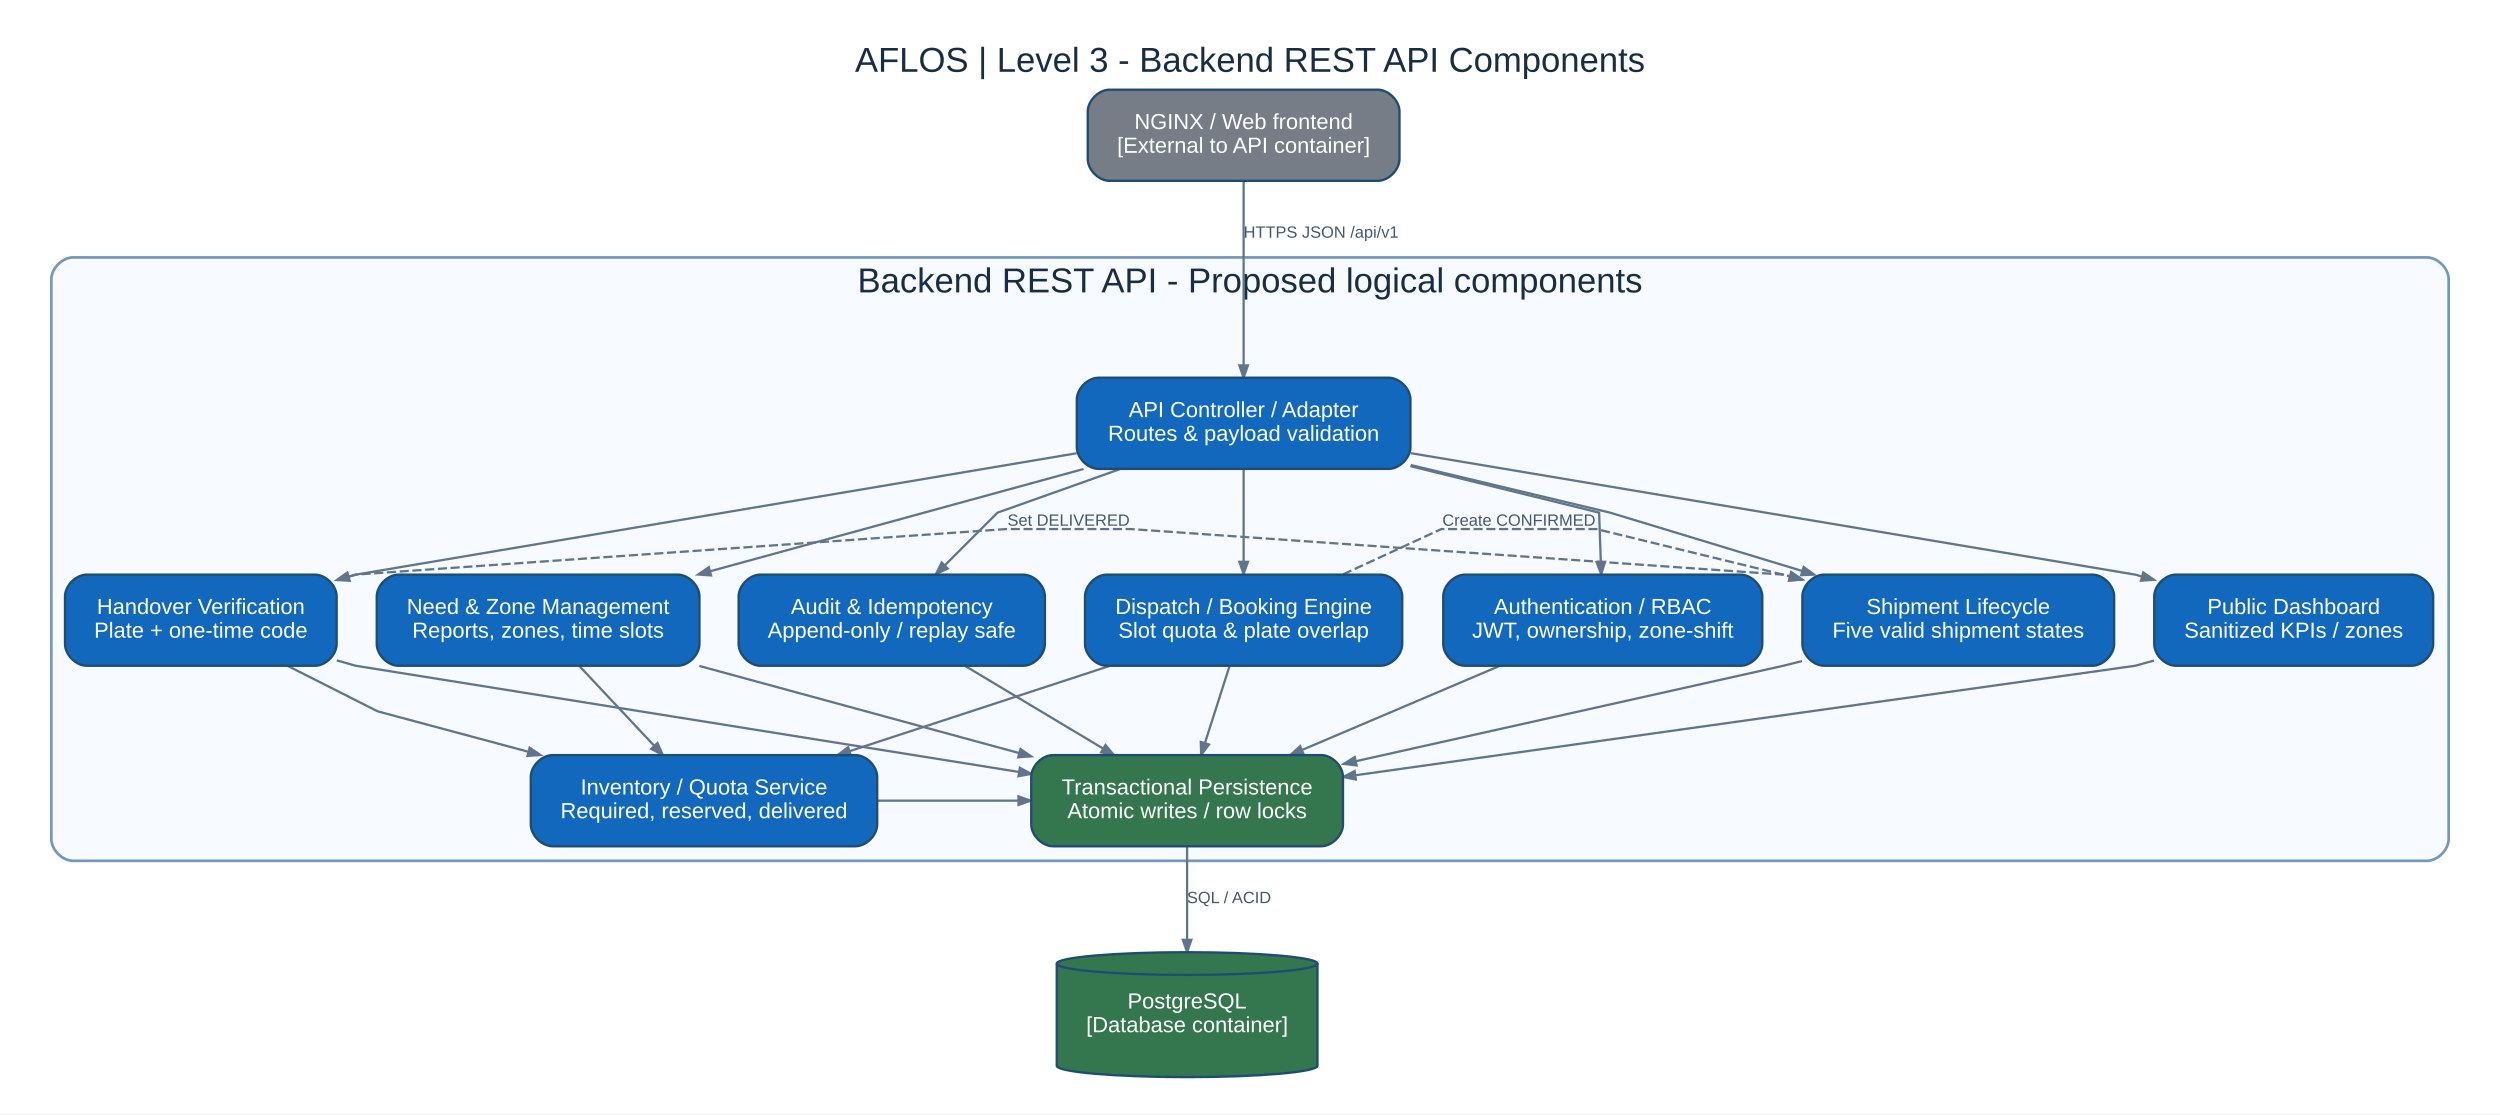
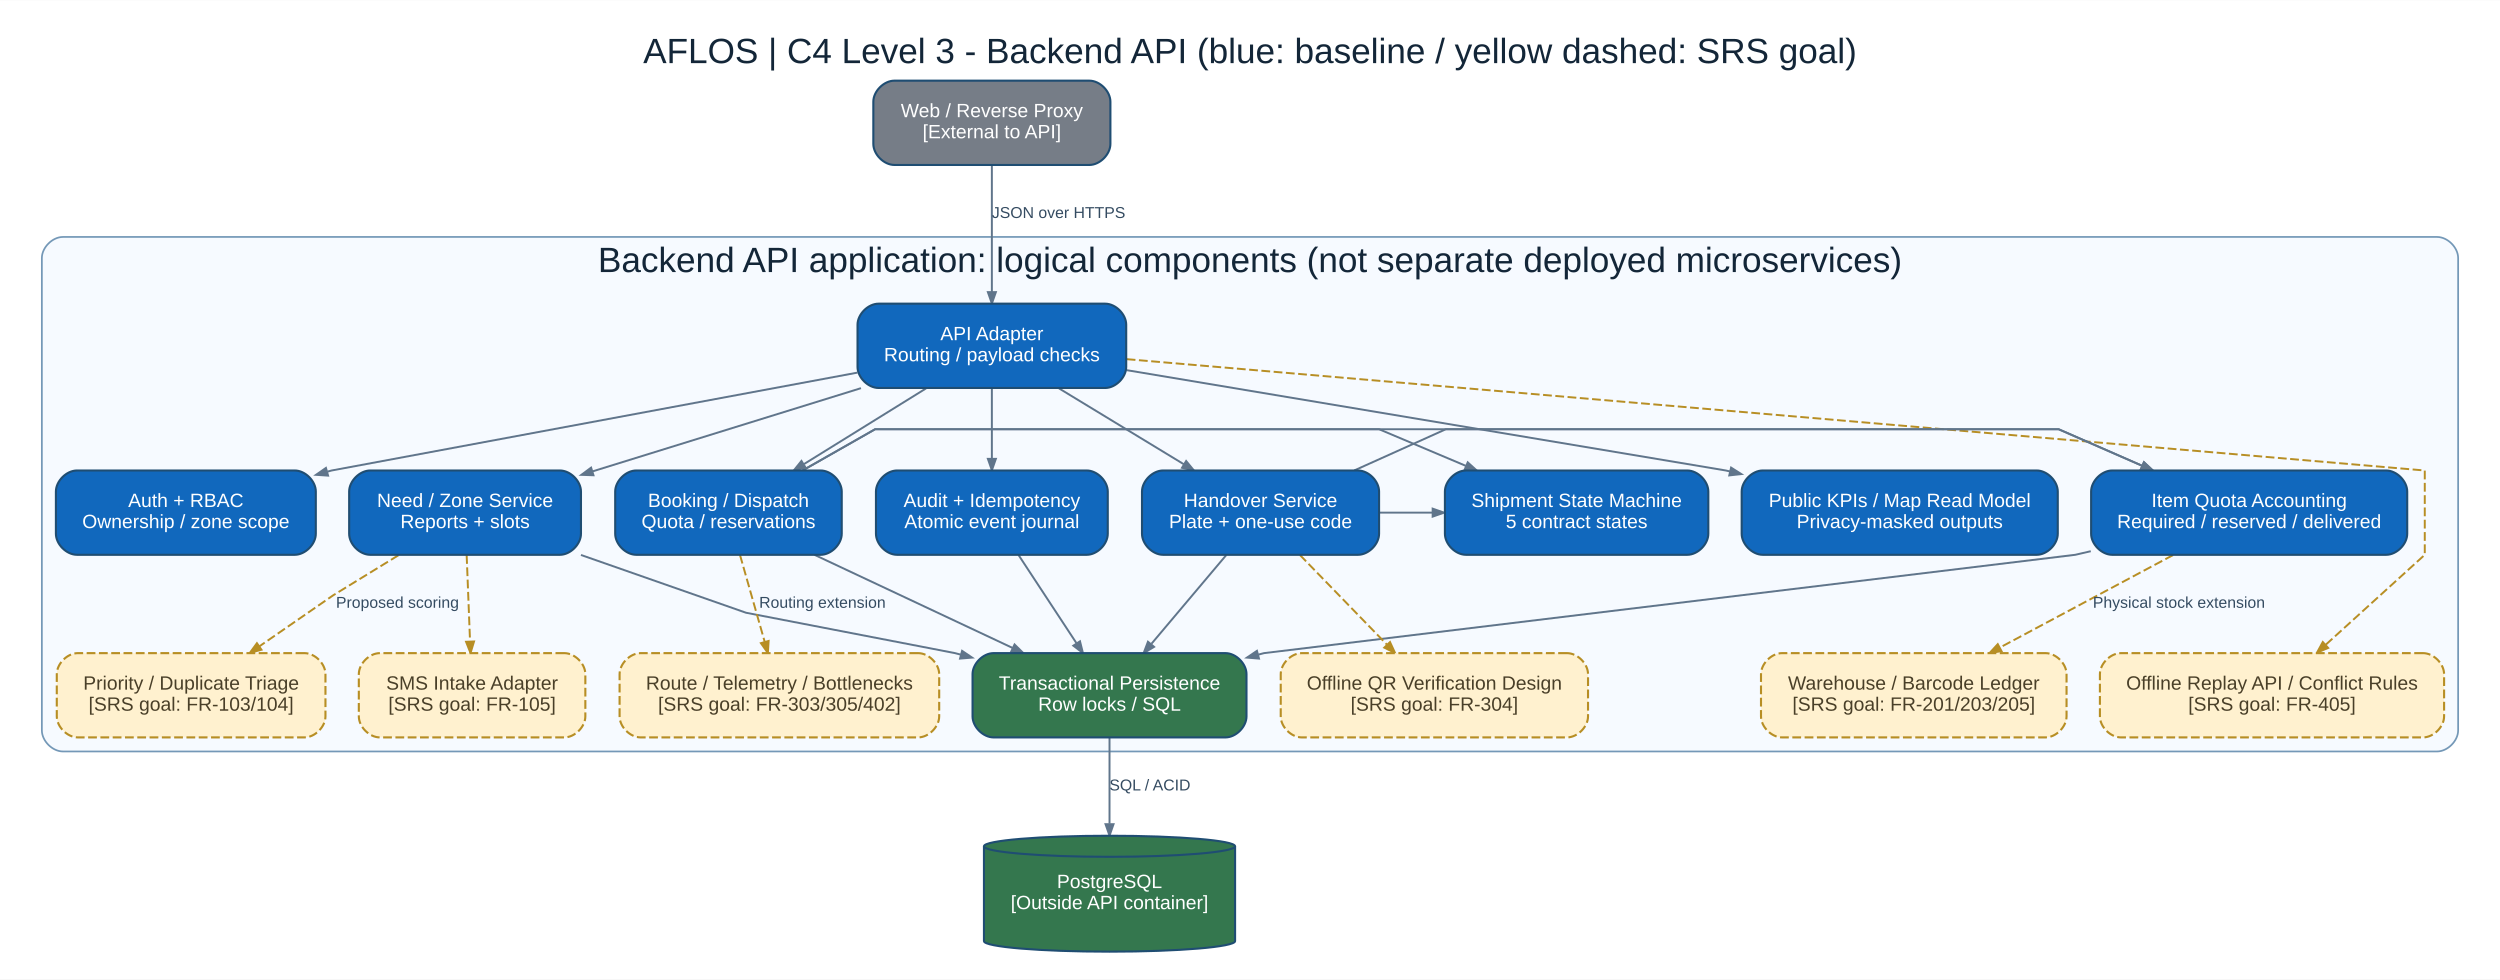
- <svg xmlns="http://www.w3.org/2000/svg" width="1371pt" height="611pt" viewBox="0.00 0.00 1371.32 611.07">
-   <g id="graph0" class="graph" transform="scale(1 1) rotate(0) translate(20.16 590.91)">
-     <polygon fill="white" stroke="transparent" points="-20.16,20.16 -20.16,-590.91 1351.16,-590.91 1351.16,20.16 -20.16,20.16" />
-     <text text-anchor="middle" x="665.5" y="-551.55" font-family="Arial" font-size="19.00" fill="#172d44">AFLOS | Level 3 - Backend REST API Components</text>
+ <svg xmlns="http://www.w3.org/2000/svg" width="1424pt" height="558pt" viewBox="0.00 0.00 1423.68 557.68">
+   <g id="graph0" class="graph" transform="scale(1 1) rotate(0) translate(15.84 541.84)">
+     <polygon fill="white" stroke="transparent" points="-15.84,15.84 -15.84,-541.84 1407.84,-541.84 1407.84,15.84 -15.84,15.84" />
+     <text text-anchor="middle" x="696" y="-506" font-family="Arial" font-size="20.00" fill="#132638">AFLOS | C4 Level 3 - Backend API (blue: baseline / yellow dashed: SRS goal)</text>
    <g id="clust1" class="cluster">
-       <path fill="#f7faff" stroke="#7498b7" stroke-width="1.5" d="M20,-118.75C20,-118.75 1311,-118.75 1311,-118.75 1317,-118.75 1323,-124.75 1323,-130.75 1323,-130.75 1323,-437.75 1323,-437.75 1323,-443.75 1317,-449.75 1311,-449.75 1311,-449.75 20,-449.75 20,-449.75 14,-449.75 8,-443.75 8,-437.75 8,-437.75 8,-130.75 8,-130.75 8,-124.75 14,-118.75 20,-118.75" />
-       <text text-anchor="middle" x="665.5" y="-430.55" font-family="Arial" font-size="19.00" fill="#172d44">Backend REST API - Proposed logical components</text>
+       <path fill="#f6faff" stroke="#7498b7" d="M20,-114C20,-114 1372,-114 1372,-114 1378,-114 1384,-120 1384,-126 1384,-126 1384,-395 1384,-395 1384,-401 1378,-407 1372,-407 1372,-407 20,-407 20,-407 14,-407 8,-401 8,-395 8,-395 8,-126 8,-126 8,-120 14,-114 20,-114" />
+       <text text-anchor="middle" x="696" y="-387" font-family="Arial" font-size="20.00" fill="#132638">Backend API application: logical components (not separate deployed microservices)</text>
+     </g>
+     <g id="edge22" class="edge">
+       <path fill="none" stroke="#60758b" stroke-width="1.12" d="M549,-447.78C549,-427.43 549,-397.75 549,-375.68" />
+       <polygon fill="#60758b" stroke="#60758b" stroke-width="1.12" points="551.28,-375.59 549,-369.09 546.73,-375.59 551.28,-375.59" />
+       <text text-anchor="middle" x="587" y="-417.8" font-family="Arial" font-size="9.00" fill="#344b61">JSON over HTTPS</text>
+     </g>
+     <g id="edge1" class="edge">
+       <path fill="none" stroke="#60758b" stroke-width="1.12" d="M472.46,-329.75C362.52,-309.28 173,-274 173,-274 173,-274 172.14,-273.76 170.61,-273.34" />
+       <polygon fill="#60758b" stroke="#60758b" stroke-width="1.12" points="170.99,-271.08 164.12,-271.54 169.77,-275.47 170.99,-271.08" />
+     </g>
+     <g id="edge2" class="edge">
+       <path fill="none" stroke="#60758b" stroke-width="1.12" d="M474.46,-320.89C427.8,-306.43 367.98,-287.88 321.68,-273.53" />
+       <polygon fill="#60758b" stroke="#60758b" stroke-width="1.12" points="322.12,-271.29 315.24,-271.53 320.77,-275.63 322.12,-271.29" />
+     </g>
+     <g id="edge3" class="edge">
+       <path fill="none" stroke="#60758b" stroke-width="1.12" d="M511.54,-320.77C490.43,-307.68 463.97,-291.28 442.02,-277.67" />
+       <polygon fill="#60758b" stroke="#60758b" stroke-width="1.12" points="442.97,-275.58 436.25,-274.09 440.57,-279.45 442.97,-275.58" />
+     </g>
+     <g id="edge4" class="edge">
+       <path fill="none" stroke="#60758b" stroke-width="1.12" d="M587.21,-320.77C608.84,-307.63 635.96,-291.14 658.41,-277.5" />
+       <polygon fill="#60758b" stroke="#60758b" stroke-width="1.12" points="659.64,-279.41 664.01,-274.09 657.27,-275.53 659.64,-279.41" />
+     </g>
+     <g id="edge5" class="edge">
+       <path fill="none" stroke="#60758b" stroke-width="1.12" d="M625.67,-331.16C746.34,-310.95 967,-274 967,-274 967,-274 967.83,-273.81 969.35,-273.45" />
+       <polygon fill="#60758b" stroke="#60758b" stroke-width="1.12" points="969.97,-275.65 975.79,-271.96 968.94,-271.21 969.97,-275.65" />
+     </g>
+     <g id="edge6" class="edge">
+       <path fill="none" stroke="#60758b" stroke-width="1.12" d="M549,-320.53C549,-308.44 549,-293.56 549,-280.67" />
+       <polygon fill="#60758b" stroke="#60758b" stroke-width="1.12" points="551.28,-280.64 549,-274.14 546.73,-280.64 551.28,-280.64" />
+     </g>
+     <g id="edge16" class="edge">
+       <path fill="none" stroke="#b78e24" stroke-width="1.12" stroke-dasharray="5,2" d="M625.77,-337.41C828.9,-319.99 1365,-274 1365,-274 1365,-274 1365,-226 1365,-226 1365,-226 1333.62,-197.5 1308.55,-174.74" />
+       <polygon fill="#b78e24" stroke="#b78e24" stroke-width="1.12" points="1309.97,-172.96 1303.63,-170.28 1306.92,-176.33 1309.97,-172.96" />
+     </g>
+     <g id="edge20" class="edge">
+       <path fill="none" stroke="#60758b" stroke-width="1.12" d="M315,-225.9C359.08,-210.47 409,-193 409,-193 409,-193 528,-170 528,-170 528,-170 529.19,-169.69 531.3,-169.14" />
+       <polygon fill="#60758b" stroke="#60758b" stroke-width="1.12" points="532.04,-171.3 537.75,-167.45 530.89,-166.89 532.04,-171.3" />
+     </g>
+     <g id="edge11" class="edge">
+       <path fill="none" stroke="#b78e24" stroke-width="1.12" stroke-dasharray="5,2" d="M211.06,-225.73C192.46,-214.32 174,-203 174,-203 174,-203 152.7,-188.28 131.95,-173.93" />
+       <polygon fill="#b78e24" stroke="#b78e24" stroke-width="1.12" points="133.05,-171.93 126.41,-170.1 130.47,-175.67 133.05,-171.93" />
+       <text text-anchor="middle" x="210.5" y="-195.8" font-family="Arial" font-size="9.00" fill="#344b61">Proposed scoring</text>
+     </g>
+     <g id="edge14" class="edge">
+       <path fill="none" stroke="#b78e24" stroke-width="1.12" stroke-dasharray="5,2" d="M249.91,-225.85C250.48,-211.25 251.23,-192.24 251.84,-176.55" />
+       <polygon fill="#b78e24" stroke="#b78e24" stroke-width="1.12" points="254.11,-176.64 252.1,-170.05 249.57,-176.46 254.11,-176.64" />
+     </g>
+     <g id="edge7" class="edge">
+       <path fill="none" stroke="#60758b" stroke-width="1.12" d="M441.24,-274.03C461.95,-285.81 482.5,-297.5 482.5,-297.5 482.5,-297.5 1156.5,-297.5 1156.5,-297.5 1156.5,-297.5 1179.39,-287.48 1204.14,-276.65" />
+       <polygon fill="#60758b" stroke="#60758b" stroke-width="1.12" points="1205.07,-278.72 1210.11,-274.03 1203.25,-274.55 1205.07,-278.72" />
+     </g>
+     <g id="edge9" class="edge">
+       <path fill="none" stroke="#60758b" stroke-width="1.12" d="M441.24,-274.03C461.95,-285.81 482.5,-297.5 482.5,-297.5 482.5,-297.5 769.5,-297.5 769.5,-297.5 769.5,-297.5 793.23,-287.48 818.89,-276.65" />
+       <polygon fill="#60758b" stroke="#60758b" stroke-width="1.12" points="819.99,-278.65 825.09,-274.03 818.22,-274.46 819.99,-278.65" />
+     </g>
+     <g id="edge17" class="edge">
+       <path fill="none" stroke="#60758b" stroke-width="1.12" d="M447.97,-225.98C481.53,-210.21 526.09,-189.26 560.9,-172.9" />
+       <polygon fill="#60758b" stroke="#60758b" stroke-width="1.12" points="561.92,-174.93 566.83,-170.11 559.98,-170.82 561.92,-174.93" />
+     </g>
+     <g id="edge13" class="edge">
+       <path fill="none" stroke="#b78e24" stroke-width="1.12" stroke-dasharray="5,2" d="M405.58,-225.85C409.73,-211.25 415.14,-192.24 419.6,-176.55" />
+       <polygon fill="#b78e24" stroke="#b78e24" stroke-width="1.12" points="421.86,-176.93 421.45,-170.05 417.48,-175.68 421.86,-176.93" />
+       <text text-anchor="middle" x="452.5" y="-195.8" font-family="Arial" font-size="9.00" fill="#344b61">Routing extension</text>
    </g>
    <g id="edge21" class="edge">
-       <path fill="none" stroke="#60758b" stroke-width="1.25" d="M662,-491.72C662,-464.58 662,-420.34 662,-390.65" />
-       <polygon fill="#60758b" stroke="#60758b" stroke-width="1.25" points="664.35,-390.51 662,-383.81 659.66,-390.51 664.35,-390.51" />
-       <text text-anchor="middle" x="704.5" y="-460.55" font-family="Arial" font-size="9.00" fill="#44586a">HTTPS JSON /api/v1</text>
+       <path fill="none" stroke="#60758b" stroke-width="1.12" d="M1174.79,-228.04C1169.34,-226.78 1166,-226 1166,-226 1166,-226 704,-170 704,-170 704,-170 702.81,-169.69 700.7,-169.14" />
+       <polygon fill="#60758b" stroke="#60758b" stroke-width="1.12" points="701.11,-166.89 694.25,-167.45 699.96,-171.3 701.11,-166.89" />
    </g>
-     <g id="edge1" class="edge">
-       <path fill="none" stroke="#60758b" stroke-width="1.25" d="M753.5,-335.23C804.17,-322.75 857,-309.75 857,-309.75 857,-309.75 857.45,-296.57 857.93,-282.78" />
-       <polygon fill="#60758b" stroke="#60758b" stroke-width="1.25" points="860.28,-282.79 858.16,-276.01 855.59,-282.63 860.28,-282.79" />
-     </g>
-     <g id="edge2" class="edge">
-       <path fill="none" stroke="#60758b" stroke-width="1.25" d="M574.18,-333.7C513.18,-316.99 431.97,-294.74 369.55,-277.65" />
-       <polygon fill="#60758b" stroke="#60758b" stroke-width="1.25" points="369.88,-275.31 362.8,-275.8 368.65,-279.83 369.88,-275.31" />
-     </g>
-     <g id="edge3" class="edge">
-       <path fill="none" stroke="#60758b" stroke-width="1.25" d="M662,-333.7C662,-318.62 662,-299.05 662,-282.81" />
-       <polygon fill="#60758b" stroke="#60758b" stroke-width="1.25" points="664.35,-282.77 662,-276.07 659.66,-282.77 664.35,-282.77" />
-     </g>
-     <g id="edge4" class="edge">
-       <path fill="none" stroke="#60758b" stroke-width="1.25" d="M570.4,-342.33C429.33,-318.57 175,-275.75 175,-275.75 175,-275.75 173.57,-275.35 171.07,-274.64" />
-       <polygon fill="#60758b" stroke="#60758b" stroke-width="1.25" points="171.66,-272.37 164.58,-272.81 170.39,-276.88 171.66,-272.37" />
-     </g>
-     <g id="edge5" class="edge">
-       <path fill="none" stroke="#60758b" stroke-width="1.25" d="M753.68,-335.86C806.69,-323.2 863,-309.75 863,-309.75 863,-309.75 917.62,-293.16 968.44,-277.73" />
-       <polygon fill="#60758b" stroke="#60758b" stroke-width="1.25" points="969.2,-279.95 974.93,-275.76 967.84,-275.46 969.2,-279.95" />
-     </g>
-     <g id="edge6" class="edge">
-       <path fill="none" stroke="#60758b" stroke-width="1.25" d="M753.69,-342.37C895.28,-318.63 1151,-275.75 1151,-275.75 1151,-275.75 1152.27,-275.4 1154.5,-274.78" />
-       <polygon fill="#60758b" stroke="#60758b" stroke-width="1.25" points="1155.49,-276.94 1161.32,-272.9 1154.24,-272.42 1155.49,-276.94" />
-     </g>
-     <g id="edge7" class="edge">
-       <path fill="none" stroke="#60758b" stroke-width="1.25" d="M594.1,-333.61C560.49,-321.66 527,-309.75 527,-309.75 527,-309.75 512.6,-295.35 498.14,-280.89" />
-       <polygon fill="#60758b" stroke="#60758b" stroke-width="1.25" points="499.66,-279.09 493.26,-276.01 496.34,-282.41 499.66,-279.09" />
-     </g>
-     <g id="edge13" class="edge">
-       <path fill="none" stroke="#60758b" stroke-width="1.25" d="M802.35,-225.65C769.45,-211.65 727.93,-193.99 694,-179.55" />
-       <polygon fill="#60758b" stroke="#60758b" stroke-width="1.25" points="694.84,-177.36 687.76,-176.9 693,-181.68 694.84,-177.36" />
+     <g id="edge12" class="edge">
+       <path fill="none" stroke="#b78e24" stroke-width="1.12" stroke-dasharray="5,2" d="M1221.66,-225.85C1192.35,-210.21 1153.6,-189.51 1123.14,-173.24" />
+       <polygon fill="#b78e24" stroke="#b78e24" stroke-width="1.12" points="1123.97,-171.11 1117.17,-170.05 1121.83,-175.12 1123.97,-171.11" />
+       <text text-anchor="middle" x="1225" y="-195.8" font-family="Arial" font-size="9.00" fill="#344b61">Physical stock extension</text>
    </g>
    <g id="edge8" class="edge">
-       <path fill="none" stroke="#60758b" stroke-width="1.25" d="M297.96,-225.27C310.34,-212.08 325.7,-195.71 338.69,-181.86" />
-       <polygon fill="#60758b" stroke="#60758b" stroke-width="1.25" points="340.49,-183.37 343.36,-176.88 337.07,-180.17 340.49,-183.37" />
+       <path fill="none" stroke="#60758b" stroke-width="1.12" d="M755.37,-274.03C781.54,-285.81 807.5,-297.5 807.5,-297.5 807.5,-297.5 1156.5,-297.5 1156.5,-297.5 1156.5,-297.5 1179.39,-287.48 1204.14,-276.65" />
+       <polygon fill="#60758b" stroke="#60758b" stroke-width="1.12" points="1205.07,-278.72 1210.11,-274.03 1203.25,-274.55 1205.07,-278.72" />
    </g>
-     <g id="edge14" class="edge">
-       <path fill="none" stroke="#60758b" stroke-width="1.25" d="M363.46,-225.65C416.89,-211.09 484.87,-192.57 538.93,-177.84" />
-       <polygon fill="#60758b" stroke="#60758b" stroke-width="1.25" points="539.61,-180.08 545.45,-176.06 538.37,-175.56 539.61,-180.08" />
+     <g id="edge10" class="edge">
+       <path fill="none" stroke="#60758b" stroke-width="1.12" d="M769.84,-250C777.45,-250 789.36,-250 799.87,-250" />
+       <polygon fill="#60758b" stroke="#60758b" stroke-width="1.12" points="800.02,-252.28 806.52,-250 800.02,-247.73 800.02,-252.28" />
    </g>
-     <g id="edge11" class="edge">
-       <path fill="none" stroke="#60758b" stroke-width="1.25" stroke-dasharray="5,2" d="M716.57,-275.9C743.59,-288.35 770.5,-300.75 770.5,-300.75 770.5,-300.75 855.5,-300.75 855.5,-300.75 855.5,-300.75 958,-275.75 958,-275.75 958,-275.75 959.25,-275.42 961.47,-274.85" />
-       <polygon fill="#60758b" stroke="#60758b" stroke-width="1.25" points="962.38,-277.03 968.27,-273.07 961.2,-272.49 962.38,-277.03" />
-       <text text-anchor="middle" x="813" y="-302.55" font-family="Arial" font-size="9.00" fill="#44586a">Create CONFIRMED</text>
-     </g>
-     <g id="edge9" class="edge">
-       <path fill="none" stroke="#60758b" stroke-width="1.25" d="M588.45,-225.65C545.12,-211.45 490.28,-193.48 445.9,-178.93" />
-       <polygon fill="#60758b" stroke="#60758b" stroke-width="1.25" points="446.52,-176.67 439.43,-176.81 445.06,-181.13 446.52,-176.67" />
+     <g id="edge18" class="edge">
+       <path fill="none" stroke="#60758b" stroke-width="1.12" d="M682.49,-225.85C669.84,-210.86 653.29,-191.22 639.86,-175.3" />
+       <polygon fill="#60758b" stroke="#60758b" stroke-width="1.12" points="641.37,-173.56 635.44,-170.05 637.89,-176.49 641.37,-173.56" />
    </g>
    <g id="edge15" class="edge">
-       <path fill="none" stroke="#60758b" stroke-width="1.25" d="M654.18,-225.27C650.11,-212.54 645.09,-196.85 640.77,-183.33" />
-       <polygon fill="#60758b" stroke="#60758b" stroke-width="1.25" points="642.99,-182.55 638.71,-176.88 638.52,-183.98 642.99,-182.55" />
-     </g>
-     <g id="edge12" class="edge">
-       <path fill="none" stroke="#60758b" stroke-width="1.25" stroke-dasharray="5,2" d="M164.58,-272.68C170.93,-274.55 175,-275.75 175,-275.75 175,-275.75 532,-300.75 532,-300.75 532,-300.75 600,-300.75 600,-300.75 600,-300.75 958,-275.75 958,-275.75 958,-275.75 959.25,-275.42 961.47,-274.85" />
-       <polygon fill="#60758b" stroke="#60758b" stroke-width="1.25" points="962.38,-277.03 968.27,-273.07 961.2,-272.49 962.38,-277.03" />
-       <text text-anchor="middle" x="566" y="-302.55" font-family="Arial" font-size="9.00" fill="#44586a">Set DELIVERED</text>
-     </g>
-     <g id="edge10" class="edge">
-       <path fill="none" stroke="#60758b" stroke-width="1.25" d="M137.65,-225.68C162.18,-213.29 187,-200.75 187,-200.75 187,-200.75 227.33,-189.94 269.7,-178.57" />
-       <polygon fill="#60758b" stroke="#60758b" stroke-width="1.25" points="270.37,-180.82 276.24,-176.82 269.16,-176.29 270.37,-180.82" />
-     </g>
-     <g id="edge16" class="edge">
-       <path fill="none" stroke="#60758b" stroke-width="1.25" d="M164.58,-228.69C170.93,-226.9 175,-225.75 175,-225.75 175,-225.75 405.61,-188.83 538.83,-167.5" />
-       <polygon fill="#60758b" stroke="#60758b" stroke-width="1.25" points="539.25,-169.81 545.5,-166.44 538.51,-165.18 539.25,-169.81" />
-     </g>
-     <g id="edge17" class="edge">
-       <path fill="none" stroke="#60758b" stroke-width="1.25" d="M968.27,-228.32C961.96,-226.74 958,-225.75 958,-225.75 958,-225.75 820.2,-194.99 723.51,-173.4" />
-       <polygon fill="#60758b" stroke="#60758b" stroke-width="1.25" points="723.97,-171.1 716.92,-171.93 722.94,-175.68 723.97,-171.1" />
-     </g>
-     <g id="edge18" class="edge">
-       <path fill="none" stroke="#60758b" stroke-width="1.25" d="M1161.32,-228.6C1155.02,-226.86 1151,-225.75 1151,-225.75 1151,-225.75 873.08,-186.73 723.6,-165.75" />
-       <polygon fill="#60758b" stroke="#60758b" stroke-width="1.25" points="723.54,-163.37 716.58,-164.76 722.89,-168.02 723.54,-163.37" />
+       <path fill="none" stroke="#b78e24" stroke-width="1.12" stroke-dasharray="5,2" d="M724.46,-225.85C739.15,-210.73 758.41,-190.88 773.93,-174.89" />
+       <polygon fill="#b78e24" stroke="#b78e24" stroke-width="1.12" points="775.73,-176.3 778.62,-170.05 772.46,-173.13 775.73,-176.3" />
    </g>
    <g id="edge19" class="edge">
-       <path fill="none" stroke="#60758b" stroke-width="1.25" d="M509.46,-225.52C532.36,-211.81 561.07,-194.62 584.84,-180.39" />
-       <polygon fill="#60758b" stroke="#60758b" stroke-width="1.25" points="586.23,-182.29 590.77,-176.84 583.82,-178.27 586.23,-182.29" />
+       <path fill="none" stroke="#60758b" stroke-width="1.12" d="M564.2,-225.85C573.97,-210.99 586.73,-191.56 597.14,-175.72" />
+       <polygon fill="#60758b" stroke="#60758b" stroke-width="1.12" points="599.19,-176.74 600.86,-170.05 595.39,-174.24 599.19,-176.74" />
    </g>
-     <g id="edge20" class="edge">
-       <path fill="none" stroke="#60758b" stroke-width="1.25" d="M461.26,-151.75C478.18,-151.75 521.35,-151.75 538.31,-151.75" />
-       <polygon fill="#60758b" stroke="#60758b" stroke-width="1.25" points="538.52,-154.1 545.22,-151.75 538.52,-149.41 538.52,-154.1" />
-     </g>
-     <g id="edge22" class="edge">
-       <path fill="none" stroke="#60758b" stroke-width="1.25" d="M631,-126.56C631,-111.88 631,-92.76 631,-75.82" />
-       <polygon fill="#60758b" stroke="#60758b" stroke-width="1.25" points="633.35,-75.42 631,-68.72 628.66,-75.42 633.35,-75.42" />
-       <text text-anchor="middle" x="654" y="-95.55" font-family="Arial" font-size="9.00" fill="#44586a">SQL / ACID</text>
+     <g id="edge23" class="edge">
+       <path fill="none" stroke="#60758b" stroke-width="1.12" d="M616,-121.73C616,-107.6 616,-89.21 616,-72.91" />
+       <polygon fill="#60758b" stroke="#60758b" stroke-width="1.12" points="618.28,-72.58 616,-66.08 613.73,-72.58 618.28,-72.58" />
+       <text text-anchor="middle" x="639" y="-91.8" font-family="Arial" font-size="9.00" fill="#344b61">SQL / ACID</text>
    </g>
    <g id="node1" class="node">
-       <path fill="#767d87" stroke="#1f4d72" stroke-width="1.3" d="M735.5,-541.75C735.5,-541.75 588.5,-541.75 588.5,-541.75 582.5,-541.75 576.5,-535.75 576.5,-529.75 576.5,-529.75 576.5,-503.75 576.5,-503.75 576.5,-497.75 582.5,-491.75 588.5,-491.75 588.5,-491.75 735.5,-491.75 735.5,-491.75 741.5,-491.75 747.5,-497.75 747.5,-503.75 747.5,-503.75 747.5,-529.75 747.5,-529.75 747.5,-535.75 741.5,-541.75 735.5,-541.75" />
-       <text text-anchor="middle" x="662" y="-520.15" font-family="Arial" font-size="12.00" fill="white">NGINX / Web frontend</text>
-       <text text-anchor="middle" x="662" y="-507.15" font-family="Arial" font-size="12.00" fill="white">[External to API container]</text>
+       <path fill="#767d87" stroke="#1f4d72" stroke-width="1.2" d="M604.5,-496C604.5,-496 493.5,-496 493.5,-496 487.5,-496 481.5,-490 481.5,-484 481.5,-484 481.5,-460 481.5,-460 481.5,-454 487.5,-448 493.5,-448 493.5,-448 604.5,-448 604.5,-448 610.5,-448 616.5,-454 616.5,-460 616.5,-460 616.5,-484 616.5,-484 616.5,-490 610.5,-496 604.5,-496" />
+       <text text-anchor="middle" x="549" y="-475.2" font-family="Arial" font-size="11.00" fill="white">Web / Reverse Proxy</text>
+       <text text-anchor="middle" x="549" y="-463.2" font-family="Arial" font-size="11.00" fill="white">[External to API]</text>
    </g>
    <g id="node2" class="node">
-       <path fill="#1168bd" stroke="#1f4d72" stroke-width="1.3" d="M741.5,-383.75C741.5,-383.75 582.5,-383.75 582.5,-383.75 576.5,-383.75 570.5,-377.75 570.5,-371.75 570.5,-371.75 570.5,-345.75 570.5,-345.75 570.5,-339.75 576.5,-333.75 582.5,-333.75 582.5,-333.75 741.5,-333.75 741.5,-333.75 747.5,-333.75 753.5,-339.75 753.5,-345.75 753.5,-345.75 753.5,-371.75 753.5,-371.75 753.5,-377.75 747.5,-383.75 741.5,-383.75" />
-       <text text-anchor="middle" x="662" y="-362.15" font-family="Arial" font-size="12.00" fill="white">API Controller / Adapter</text>
-       <text text-anchor="middle" x="662" y="-349.15" font-family="Arial" font-size="12.00" fill="white">Routes &amp; payload validation</text>
+       <path fill="#1168bd" stroke="#1f4d72" stroke-width="1.2" d="M613.5,-369C613.5,-369 484.5,-369 484.5,-369 478.5,-369 472.5,-363 472.5,-357 472.5,-357 472.5,-333 472.5,-333 472.5,-327 478.5,-321 484.5,-321 484.5,-321 613.5,-321 613.5,-321 619.5,-321 625.5,-327 625.5,-333 625.5,-333 625.5,-357 625.5,-357 625.5,-363 619.5,-369 613.5,-369" />
+       <text text-anchor="middle" x="549" y="-348.2" font-family="Arial" font-size="11.00" fill="white">API Adapter</text>
+       <text text-anchor="middle" x="549" y="-336.2" font-family="Arial" font-size="11.00" fill="white">Routing / payload checks</text>
    </g>
    <g id="node3" class="node">
-       <path fill="#1168bd" stroke="#1f4d72" stroke-width="1.3" d="M934.5,-275.75C934.5,-275.75 783.5,-275.75 783.5,-275.75 777.5,-275.75 771.5,-269.75 771.5,-263.75 771.5,-263.75 771.5,-237.75 771.5,-237.75 771.5,-231.75 777.5,-225.75 783.5,-225.75 783.5,-225.75 934.5,-225.75 934.5,-225.75 940.5,-225.75 946.5,-231.75 946.5,-237.75 946.5,-237.75 946.5,-263.75 946.5,-263.75 946.5,-269.75 940.5,-275.75 934.5,-275.75" />
-       <text text-anchor="middle" x="859" y="-254.15" font-family="Arial" font-size="12.00" fill="white">Authentication / RBAC</text>
-       <text text-anchor="middle" x="859" y="-241.15" font-family="Arial" font-size="12.00" fill="white">JWT, ownership, zone-shift</text>
+       <path fill="#1168bd" stroke="#1f4d72" stroke-width="1.2" d="M152,-274C152,-274 28,-274 28,-274 22,-274 16,-268 16,-262 16,-262 16,-238 16,-238 16,-232 22,-226 28,-226 28,-226 152,-226 152,-226 158,-226 164,-232 164,-238 164,-238 164,-262 164,-262 164,-268 158,-274 152,-274" />
+       <text text-anchor="middle" x="90" y="-253.2" font-family="Arial" font-size="11.00" fill="white">Auth + RBAC</text>
+       <text text-anchor="middle" x="90" y="-241.2" font-family="Arial" font-size="11.00" fill="white">Ownership / zone scope</text>
    </g>
    <g id="node4" class="node">
-       <path fill="#1168bd" stroke="#1f4d72" stroke-width="1.3" d="M351.5,-275.75C351.5,-275.75 198.5,-275.75 198.5,-275.75 192.5,-275.75 186.5,-269.75 186.5,-263.75 186.5,-263.75 186.5,-237.75 186.5,-237.75 186.5,-231.75 192.5,-225.75 198.5,-225.75 198.5,-225.75 351.5,-225.75 351.5,-225.75 357.5,-225.75 363.5,-231.75 363.5,-237.75 363.5,-237.75 363.5,-263.75 363.5,-263.75 363.5,-269.75 357.5,-275.75 351.5,-275.75" />
-       <text text-anchor="middle" x="275" y="-254.15" font-family="Arial" font-size="12.00" fill="white">Need &amp; Zone Management</text>
-       <text text-anchor="middle" x="275" y="-241.15" font-family="Arial" font-size="12.00" fill="white">Reports, zones, time slots</text>
+       <path fill="#1168bd" stroke="#1f4d72" stroke-width="1.2" d="M303,-274C303,-274 195,-274 195,-274 189,-274 183,-268 183,-262 183,-262 183,-238 183,-238 183,-232 189,-226 195,-226 195,-226 303,-226 303,-226 309,-226 315,-232 315,-238 315,-238 315,-262 315,-262 315,-268 309,-274 303,-274" />
+       <text text-anchor="middle" x="249" y="-253.2" font-family="Arial" font-size="11.00" fill="white">Need / Zone Service</text>
+       <text text-anchor="middle" x="249" y="-241.2" font-family="Arial" font-size="11.00" fill="white">Reports + slots</text>
    </g>
    <g id="node5" class="node">
-       <path fill="#1168bd" stroke="#1f4d72" stroke-width="1.3" d="M737,-275.75C737,-275.75 587,-275.75 587,-275.75 581,-275.75 575,-269.75 575,-263.75 575,-263.75 575,-237.75 575,-237.75 575,-231.75 581,-225.75 587,-225.75 587,-225.75 737,-225.75 737,-225.75 743,-225.75 749,-231.75 749,-237.75 749,-237.75 749,-263.75 749,-263.75 749,-269.75 743,-275.75 737,-275.75" />
-       <text text-anchor="middle" x="662" y="-254.15" font-family="Arial" font-size="12.00" fill="white">Dispatch / Booking Engine</text>
-       <text text-anchor="middle" x="662" y="-241.15" font-family="Arial" font-size="12.00" fill="white">Slot quota &amp; plate overlap</text>
+       <path fill="#1168bd" stroke="#1f4d72" stroke-width="1.2" d="M451.5,-274C451.5,-274 346.5,-274 346.5,-274 340.5,-274 334.5,-268 334.5,-262 334.5,-262 334.5,-238 334.5,-238 334.5,-232 340.5,-226 346.5,-226 346.5,-226 451.5,-226 451.5,-226 457.5,-226 463.5,-232 463.5,-238 463.5,-238 463.5,-262 463.5,-262 463.5,-268 457.5,-274 451.5,-274" />
+       <text text-anchor="middle" x="399" y="-253.2" font-family="Arial" font-size="11.00" fill="white">Booking / Dispatch</text>
+       <text text-anchor="middle" x="399" y="-241.2" font-family="Arial" font-size="11.00" fill="white">Quota / reservations</text>
    </g>
    <g id="node6" class="node">
-       <path fill="#1168bd" stroke="#1f4d72" stroke-width="1.3" d="M152.5,-275.75C152.5,-275.75 27.5,-275.75 27.5,-275.75 21.5,-275.75 15.5,-269.75 15.5,-263.75 15.5,-263.75 15.5,-237.75 15.5,-237.75 15.5,-231.75 21.5,-225.75 27.5,-225.75 27.5,-225.75 152.5,-225.75 152.5,-225.75 158.5,-225.75 164.5,-231.75 164.5,-237.75 164.5,-237.75 164.5,-263.75 164.5,-263.75 164.5,-269.75 158.5,-275.75 152.5,-275.75" />
-       <text text-anchor="middle" x="90" y="-254.15" font-family="Arial" font-size="12.00" fill="white">Handover Verification</text>
-       <text text-anchor="middle" x="90" y="-241.15" font-family="Arial" font-size="12.00" fill="white">Plate + one-time code</text>
+       <path fill="#1168bd" stroke="#1f4d72" stroke-width="1.2" d="M1343,-274C1343,-274 1187,-274 1187,-274 1181,-274 1175,-268 1175,-262 1175,-262 1175,-238 1175,-238 1175,-232 1181,-226 1187,-226 1187,-226 1343,-226 1343,-226 1349,-226 1355,-232 1355,-238 1355,-238 1355,-262 1355,-262 1355,-268 1349,-274 1343,-274" />
+       <text text-anchor="middle" x="1265" y="-253.2" font-family="Arial" font-size="11.00" fill="white">Item Quota Accounting</text>
+       <text text-anchor="middle" x="1265" y="-241.2" font-family="Arial" font-size="11.00" fill="white">Required / reserved / delivered</text>
    </g>
    <g id="node7" class="node">
-       <path fill="#1168bd" stroke="#1f4d72" stroke-width="1.3" d="M1127.5,-275.75C1127.5,-275.75 980.5,-275.75 980.5,-275.75 974.5,-275.75 968.5,-269.75 968.5,-263.75 968.5,-263.75 968.5,-237.75 968.5,-237.75 968.5,-231.75 974.5,-225.75 980.5,-225.75 980.5,-225.75 1127.5,-225.75 1127.5,-225.75 1133.5,-225.75 1139.5,-231.75 1139.5,-237.75 1139.5,-237.75 1139.5,-263.75 1139.5,-263.75 1139.5,-269.75 1133.5,-275.75 1127.5,-275.75" />
-       <text text-anchor="middle" x="1054" y="-254.15" font-family="Arial" font-size="12.00" fill="white">Shipment Lifecycle</text>
-       <text text-anchor="middle" x="1054" y="-241.15" font-family="Arial" font-size="12.00" fill="white">Five valid shipment states</text>
+       <path fill="#1168bd" stroke="#1f4d72" stroke-width="1.2" d="M757.5,-274C757.5,-274 646.5,-274 646.5,-274 640.5,-274 634.5,-268 634.5,-262 634.5,-262 634.5,-238 634.5,-238 634.5,-232 640.5,-226 646.5,-226 646.5,-226 757.5,-226 757.5,-226 763.5,-226 769.5,-232 769.5,-238 769.5,-238 769.5,-262 769.5,-262 769.5,-268 763.5,-274 757.5,-274" />
+       <text text-anchor="middle" x="702" y="-253.2" font-family="Arial" font-size="11.00" fill="white">Handover Service</text>
+       <text text-anchor="middle" x="702" y="-241.2" font-family="Arial" font-size="11.00" fill="white">Plate + one-use code</text>
    </g>
    <g id="node8" class="node">
-       <path fill="#1168bd" stroke="#1f4d72" stroke-width="1.3" d="M1302.5,-275.75C1302.5,-275.75 1173.5,-275.75 1173.5,-275.75 1167.5,-275.75 1161.5,-269.75 1161.5,-263.75 1161.5,-263.75 1161.5,-237.75 1161.5,-237.75 1161.5,-231.75 1167.5,-225.75 1173.5,-225.75 1173.5,-225.75 1302.5,-225.75 1302.5,-225.75 1308.5,-225.75 1314.5,-231.75 1314.5,-237.75 1314.5,-237.75 1314.5,-263.75 1314.5,-263.75 1314.5,-269.75 1308.5,-275.75 1302.5,-275.75" />
-       <text text-anchor="middle" x="1238" y="-254.15" font-family="Arial" font-size="12.00" fill="white">Public Dashboard</text>
-       <text text-anchor="middle" x="1238" y="-241.15" font-family="Arial" font-size="12.00" fill="white">Sanitized KPIs / zones</text>
+       <path fill="#1168bd" stroke="#1f4d72" stroke-width="1.2" d="M945,-274C945,-274 819,-274 819,-274 813,-274 807,-268 807,-262 807,-262 807,-238 807,-238 807,-232 813,-226 819,-226 819,-226 945,-226 945,-226 951,-226 957,-232 957,-238 957,-238 957,-262 957,-262 957,-268 951,-274 945,-274" />
+       <text text-anchor="middle" x="882" y="-253.2" font-family="Arial" font-size="11.00" fill="white">Shipment State Machine</text>
+       <text text-anchor="middle" x="882" y="-241.2" font-family="Arial" font-size="11.00" fill="white">5 contract states</text>
    </g>
    <g id="node9" class="node">
-       <path fill="#1168bd" stroke="#1f4d72" stroke-width="1.3" d="M541,-275.75C541,-275.75 397,-275.75 397,-275.75 391,-275.75 385,-269.75 385,-263.75 385,-263.75 385,-237.75 385,-237.75 385,-231.75 391,-225.75 397,-225.75 397,-225.75 541,-225.75 541,-225.75 547,-225.75 553,-231.75 553,-237.75 553,-237.75 553,-263.75 553,-263.75 553,-269.75 547,-275.75 541,-275.75" />
-       <text text-anchor="middle" x="469" y="-254.15" font-family="Arial" font-size="12.00" fill="white">Audit &amp; Idempotency</text>
-       <text text-anchor="middle" x="469" y="-241.15" font-family="Arial" font-size="12.00" fill="white">Append-only / replay safe</text>
+       <path fill="#1168bd" stroke="#1f4d72" stroke-width="1.2" d="M1144,-274C1144,-274 988,-274 988,-274 982,-274 976,-268 976,-262 976,-262 976,-238 976,-238 976,-232 982,-226 988,-226 988,-226 1144,-226 1144,-226 1150,-226 1156,-232 1156,-238 1156,-238 1156,-262 1156,-262 1156,-268 1150,-274 1144,-274" />
+       <text text-anchor="middle" x="1066" y="-253.2" font-family="Arial" font-size="11.00" fill="white">Public KPIs / Map Read Model</text>
+       <text text-anchor="middle" x="1066" y="-241.2" font-family="Arial" font-size="11.00" fill="white">Privacy-masked outputs</text>
    </g>
    <g id="node10" class="node">
-       <path fill="#1168bd" stroke="#1f4d72" stroke-width="1.3" d="M449,-176.75C449,-176.75 283,-176.75 283,-176.75 277,-176.75 271,-170.75 271,-164.75 271,-164.75 271,-138.75 271,-138.75 271,-132.75 277,-126.75 283,-126.75 283,-126.75 449,-126.75 449,-126.75 455,-126.75 461,-132.75 461,-138.75 461,-138.75 461,-164.75 461,-164.75 461,-170.75 455,-176.75 449,-176.75" />
-       <text text-anchor="middle" x="366" y="-155.15" font-family="Arial" font-size="12.00" fill="white">Inventory / Quota Service</text>
-       <text text-anchor="middle" x="366" y="-142.15" font-family="Arial" font-size="12.00" fill="white">Required, reserved, delivered</text>
+       <path fill="#1168bd" stroke="#1f4d72" stroke-width="1.2" d="M603,-274C603,-274 495,-274 495,-274 489,-274 483,-268 483,-262 483,-262 483,-238 483,-238 483,-232 489,-226 495,-226 495,-226 603,-226 603,-226 609,-226 615,-232 615,-238 615,-238 615,-262 615,-262 615,-268 609,-274 603,-274" />
+       <text text-anchor="middle" x="549" y="-253.2" font-family="Arial" font-size="11.00" fill="white">Audit + Idempotency</text>
+       <text text-anchor="middle" x="549" y="-241.2" font-family="Arial" font-size="11.00" fill="white">Atomic event journal</text>
    </g>
    <g id="node11" class="node">
-       <path fill="#34774e" stroke="#1f4d72" stroke-width="1.3" d="M704.5,-176.75C704.5,-176.75 557.5,-176.75 557.5,-176.75 551.5,-176.75 545.5,-170.75 545.5,-164.75 545.5,-164.75 545.5,-138.75 545.5,-138.75 545.5,-132.75 551.5,-126.75 557.5,-126.75 557.5,-126.75 704.5,-126.75 704.5,-126.75 710.5,-126.75 716.5,-132.75 716.5,-138.75 716.5,-138.75 716.5,-164.75 716.5,-164.75 716.5,-170.75 710.5,-176.75 704.5,-176.75" />
-       <text text-anchor="middle" x="631" y="-155.15" font-family="Arial" font-size="12.00" fill="white">Transactional Persistence</text>
-       <text text-anchor="middle" x="631" y="-142.15" font-family="Arial" font-size="12.00" fill="white">Atomic writes / row locks</text>
+       <path fill="#34774e" stroke="#1f4d72" stroke-width="1.2" d="M682,-170C682,-170 550,-170 550,-170 544,-170 538,-164 538,-158 538,-158 538,-134 538,-134 538,-128 544,-122 550,-122 550,-122 682,-122 682,-122 688,-122 694,-128 694,-134 694,-134 694,-158 694,-158 694,-164 688,-170 682,-170" />
+       <text text-anchor="middle" x="616" y="-149.2" font-family="Arial" font-size="11.00" fill="white">Transactional Persistence</text>
+       <text text-anchor="middle" x="616" y="-137.2" font-family="Arial" font-size="11.00" fill="white">Row locks / SQL</text>
    </g>
    <g id="node12" class="node">
-       <path fill="#34774e" stroke="#1f4d72" stroke-width="1.3" d="M702.5,-62.4C702.5,-65.83 670.45,-68.63 631,-68.63 591.55,-68.63 559.5,-65.83 559.5,-62.4 559.5,-62.4 559.5,-6.35 559.5,-6.35 559.5,-2.92 591.55,-0.12 631,-0.12 670.45,-0.12 702.5,-2.92 702.5,-6.35 702.5,-6.35 702.5,-62.4 702.5,-62.4" />
-       <path fill="none" stroke="#1f4d72" stroke-width="1.3" d="M702.5,-62.4C702.5,-58.96 670.45,-56.17 631,-56.17 591.55,-56.17 559.5,-58.96 559.5,-62.4" />
-       <text text-anchor="middle" x="631" y="-37.77" font-family="Arial" font-size="12.00" fill="white">PostgreSQL</text>
-       <text text-anchor="middle" x="631" y="-24.77" font-family="Arial" font-size="12.00" fill="white">[Database container]</text>
+       <path fill="#fff1cf" stroke="#b78e24" stroke-width="1.2" stroke-dasharray="5,2" d="M157.5,-170C157.5,-170 28.5,-170 28.5,-170 22.5,-170 16.5,-164 16.5,-158 16.5,-158 16.5,-134 16.5,-134 16.5,-128 22.5,-122 28.5,-122 28.5,-122 157.5,-122 157.5,-122 163.5,-122 169.5,-128 169.5,-134 169.5,-134 169.5,-158 169.5,-158 169.5,-164 163.5,-170 157.5,-170" />
+       <text text-anchor="middle" x="93" y="-149.2" font-family="Arial" font-size="11.00" fill="#493f28">Priority / Duplicate Triage</text>
+       <text text-anchor="middle" x="93" y="-137.2" font-family="Arial" font-size="11.00" fill="#493f28">[SRS goal: FR-103/104]</text>
+     </g>
+     <g id="node13" class="node">
+       <path fill="#fff1cf" stroke="#b78e24" stroke-width="1.2" stroke-dasharray="5,2" d="M1149,-170C1149,-170 999,-170 999,-170 993,-170 987,-164 987,-158 987,-158 987,-134 987,-134 987,-128 993,-122 999,-122 999,-122 1149,-122 1149,-122 1155,-122 1161,-128 1161,-134 1161,-134 1161,-158 1161,-158 1161,-164 1155,-170 1149,-170" />
+       <text text-anchor="middle" x="1074" y="-149.2" font-family="Arial" font-size="11.00" fill="#493f28">Warehouse / Barcode Ledger</text>
+       <text text-anchor="middle" x="1074" y="-137.2" font-family="Arial" font-size="11.00" fill="#493f28">[SRS goal: FR-201/203/205]</text>
+     </g>
+     <g id="node14" class="node">
+       <path fill="#fff1cf" stroke="#b78e24" stroke-width="1.2" stroke-dasharray="5,2" d="M507,-170C507,-170 349,-170 349,-170 343,-170 337,-164 337,-158 337,-158 337,-134 337,-134 337,-128 343,-122 349,-122 349,-122 507,-122 507,-122 513,-122 519,-128 519,-134 519,-134 519,-158 519,-158 519,-164 513,-170 507,-170" />
+       <text text-anchor="middle" x="428" y="-149.2" font-family="Arial" font-size="11.00" fill="#493f28">Route / Telemetry / Bottlenecks</text>
+       <text text-anchor="middle" x="428" y="-137.2" font-family="Arial" font-size="11.00" fill="#493f28">[SRS goal: FR-303/305/402]</text>
+     </g>
+     <g id="node15" class="node">
+       <path fill="#fff1cf" stroke="#b78e24" stroke-width="1.2" stroke-dasharray="5,2" d="M305.5,-170C305.5,-170 200.5,-170 200.5,-170 194.5,-170 188.5,-164 188.5,-158 188.5,-158 188.5,-134 188.5,-134 188.5,-128 194.5,-122 200.5,-122 200.5,-122 305.5,-122 305.5,-122 311.5,-122 317.5,-128 317.5,-134 317.5,-134 317.5,-158 317.5,-158 317.5,-164 311.5,-170 305.5,-170" />
+       <text text-anchor="middle" x="253" y="-149.2" font-family="Arial" font-size="11.00" fill="#493f28">SMS Intake Adapter</text>
+       <text text-anchor="middle" x="253" y="-137.2" font-family="Arial" font-size="11.00" fill="#493f28">[SRS goal: FR-105]</text>
+     </g>
+     <g id="node16" class="node">
+       <path fill="#fff1cf" stroke="#b78e24" stroke-width="1.2" stroke-dasharray="5,2" d="M1364,-170C1364,-170 1192,-170 1192,-170 1186,-170 1180,-164 1180,-158 1180,-158 1180,-134 1180,-134 1180,-128 1186,-122 1192,-122 1192,-122 1364,-122 1364,-122 1370,-122 1376,-128 1376,-134 1376,-134 1376,-158 1376,-158 1376,-164 1370,-170 1364,-170" />
+       <text text-anchor="middle" x="1278" y="-149.2" font-family="Arial" font-size="11.00" fill="#493f28">Offline Replay API / Conflict Rules</text>
+       <text text-anchor="middle" x="1278" y="-137.2" font-family="Arial" font-size="11.00" fill="#493f28">[SRS goal: FR-405]</text>
+     </g>
+     <g id="node17" class="node">
+       <path fill="#fff1cf" stroke="#b78e24" stroke-width="1.2" stroke-dasharray="5,2" d="M876.5,-170C876.5,-170 725.5,-170 725.5,-170 719.5,-170 713.5,-164 713.5,-158 713.5,-158 713.5,-134 713.5,-134 713.5,-128 719.5,-122 725.5,-122 725.5,-122 876.5,-122 876.5,-122 882.5,-122 888.5,-128 888.5,-134 888.5,-134 888.5,-158 888.5,-158 888.5,-164 882.5,-170 876.5,-170" />
+       <text text-anchor="middle" x="801" y="-149.2" font-family="Arial" font-size="11.00" fill="#493f28">Offline QR Verification Design</text>
+       <text text-anchor="middle" x="801" y="-137.2" font-family="Arial" font-size="11.00" fill="#493f28">[SRS goal: FR-304]</text>
+     </g>
+     <g id="node18" class="node">
+       <path fill="#34774e" stroke="#1f4d72" stroke-width="1.2" d="M687.5,-60C687.5,-63.31 655.45,-66 616,-66 576.55,-66 544.5,-63.31 544.5,-60 544.5,-60 544.5,-6 544.5,-6 544.5,-2.69 576.55,0 616,0 655.45,0 687.5,-2.69 687.5,-6 687.5,-6 687.5,-60 687.5,-60" />
+       <path fill="none" stroke="#1f4d72" stroke-width="1.2" d="M687.5,-60C687.5,-56.69 655.45,-54 616,-54 576.55,-54 544.5,-56.69 544.5,-60" />
+       <text text-anchor="middle" x="616" y="-36.2" font-family="Arial" font-size="11.00" fill="white">PostgreSQL</text>
+       <text text-anchor="middle" x="616" y="-24.2" font-family="Arial" font-size="11.00" fill="white">[Outside API container]</text>
    </g>
  </g>
</svg>
